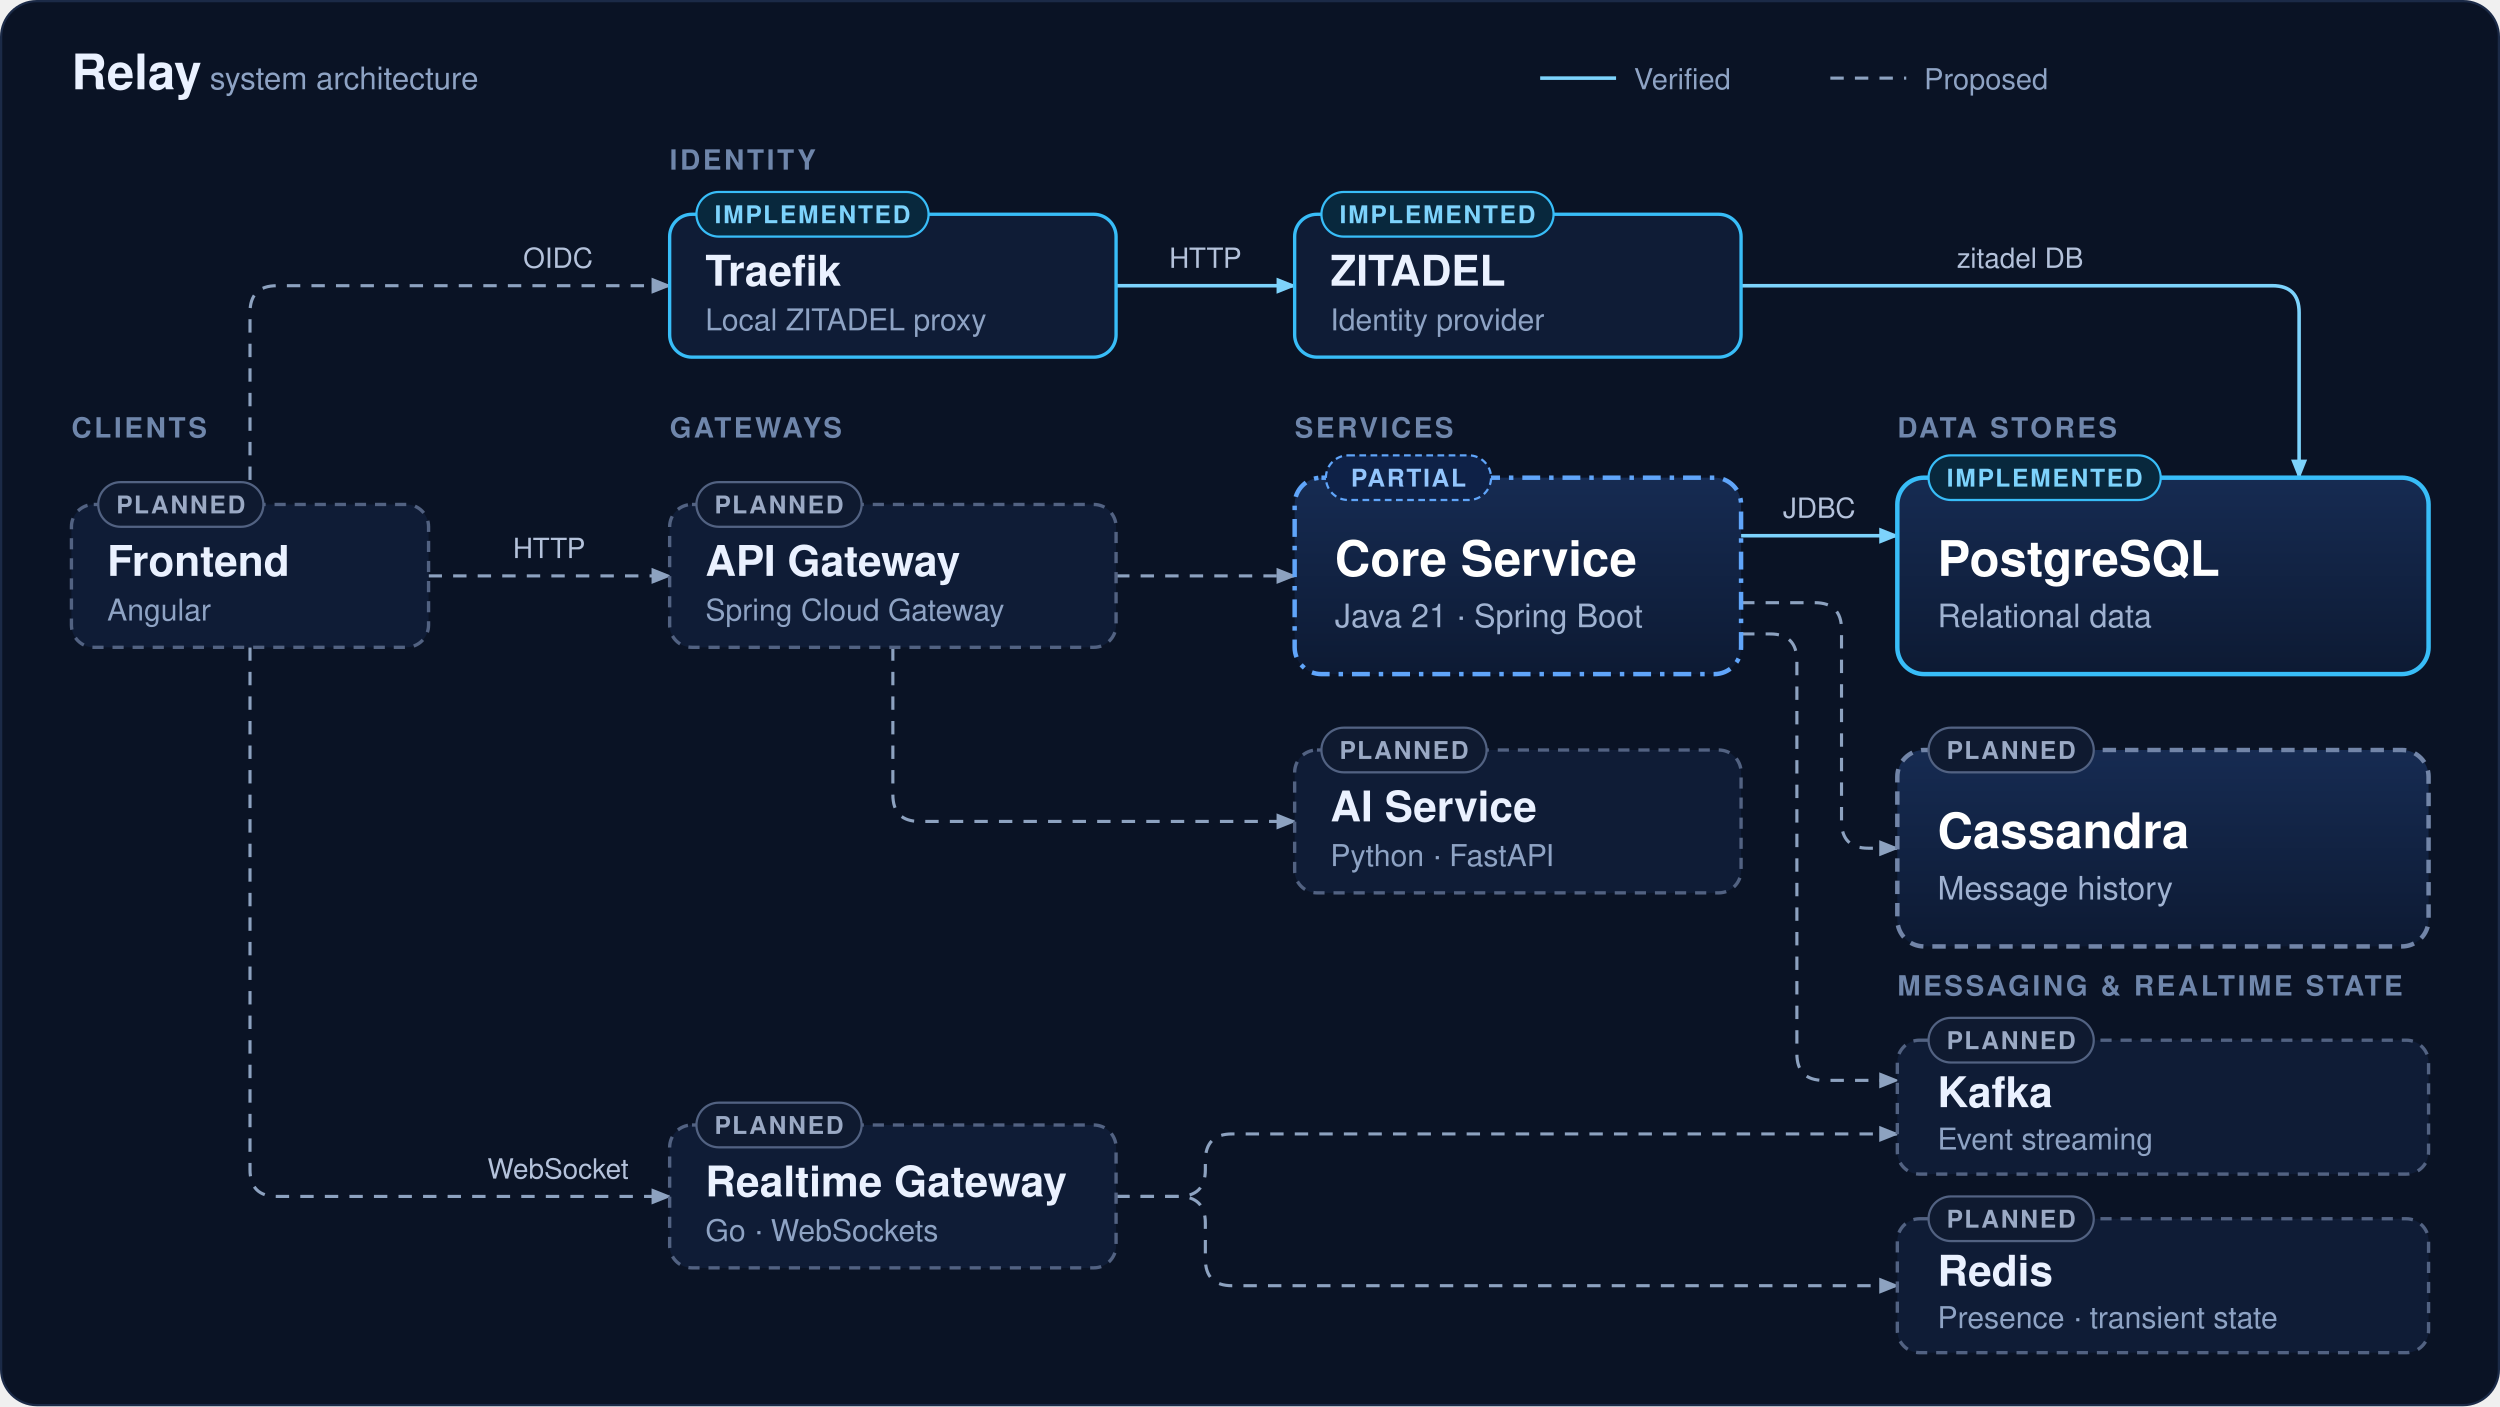
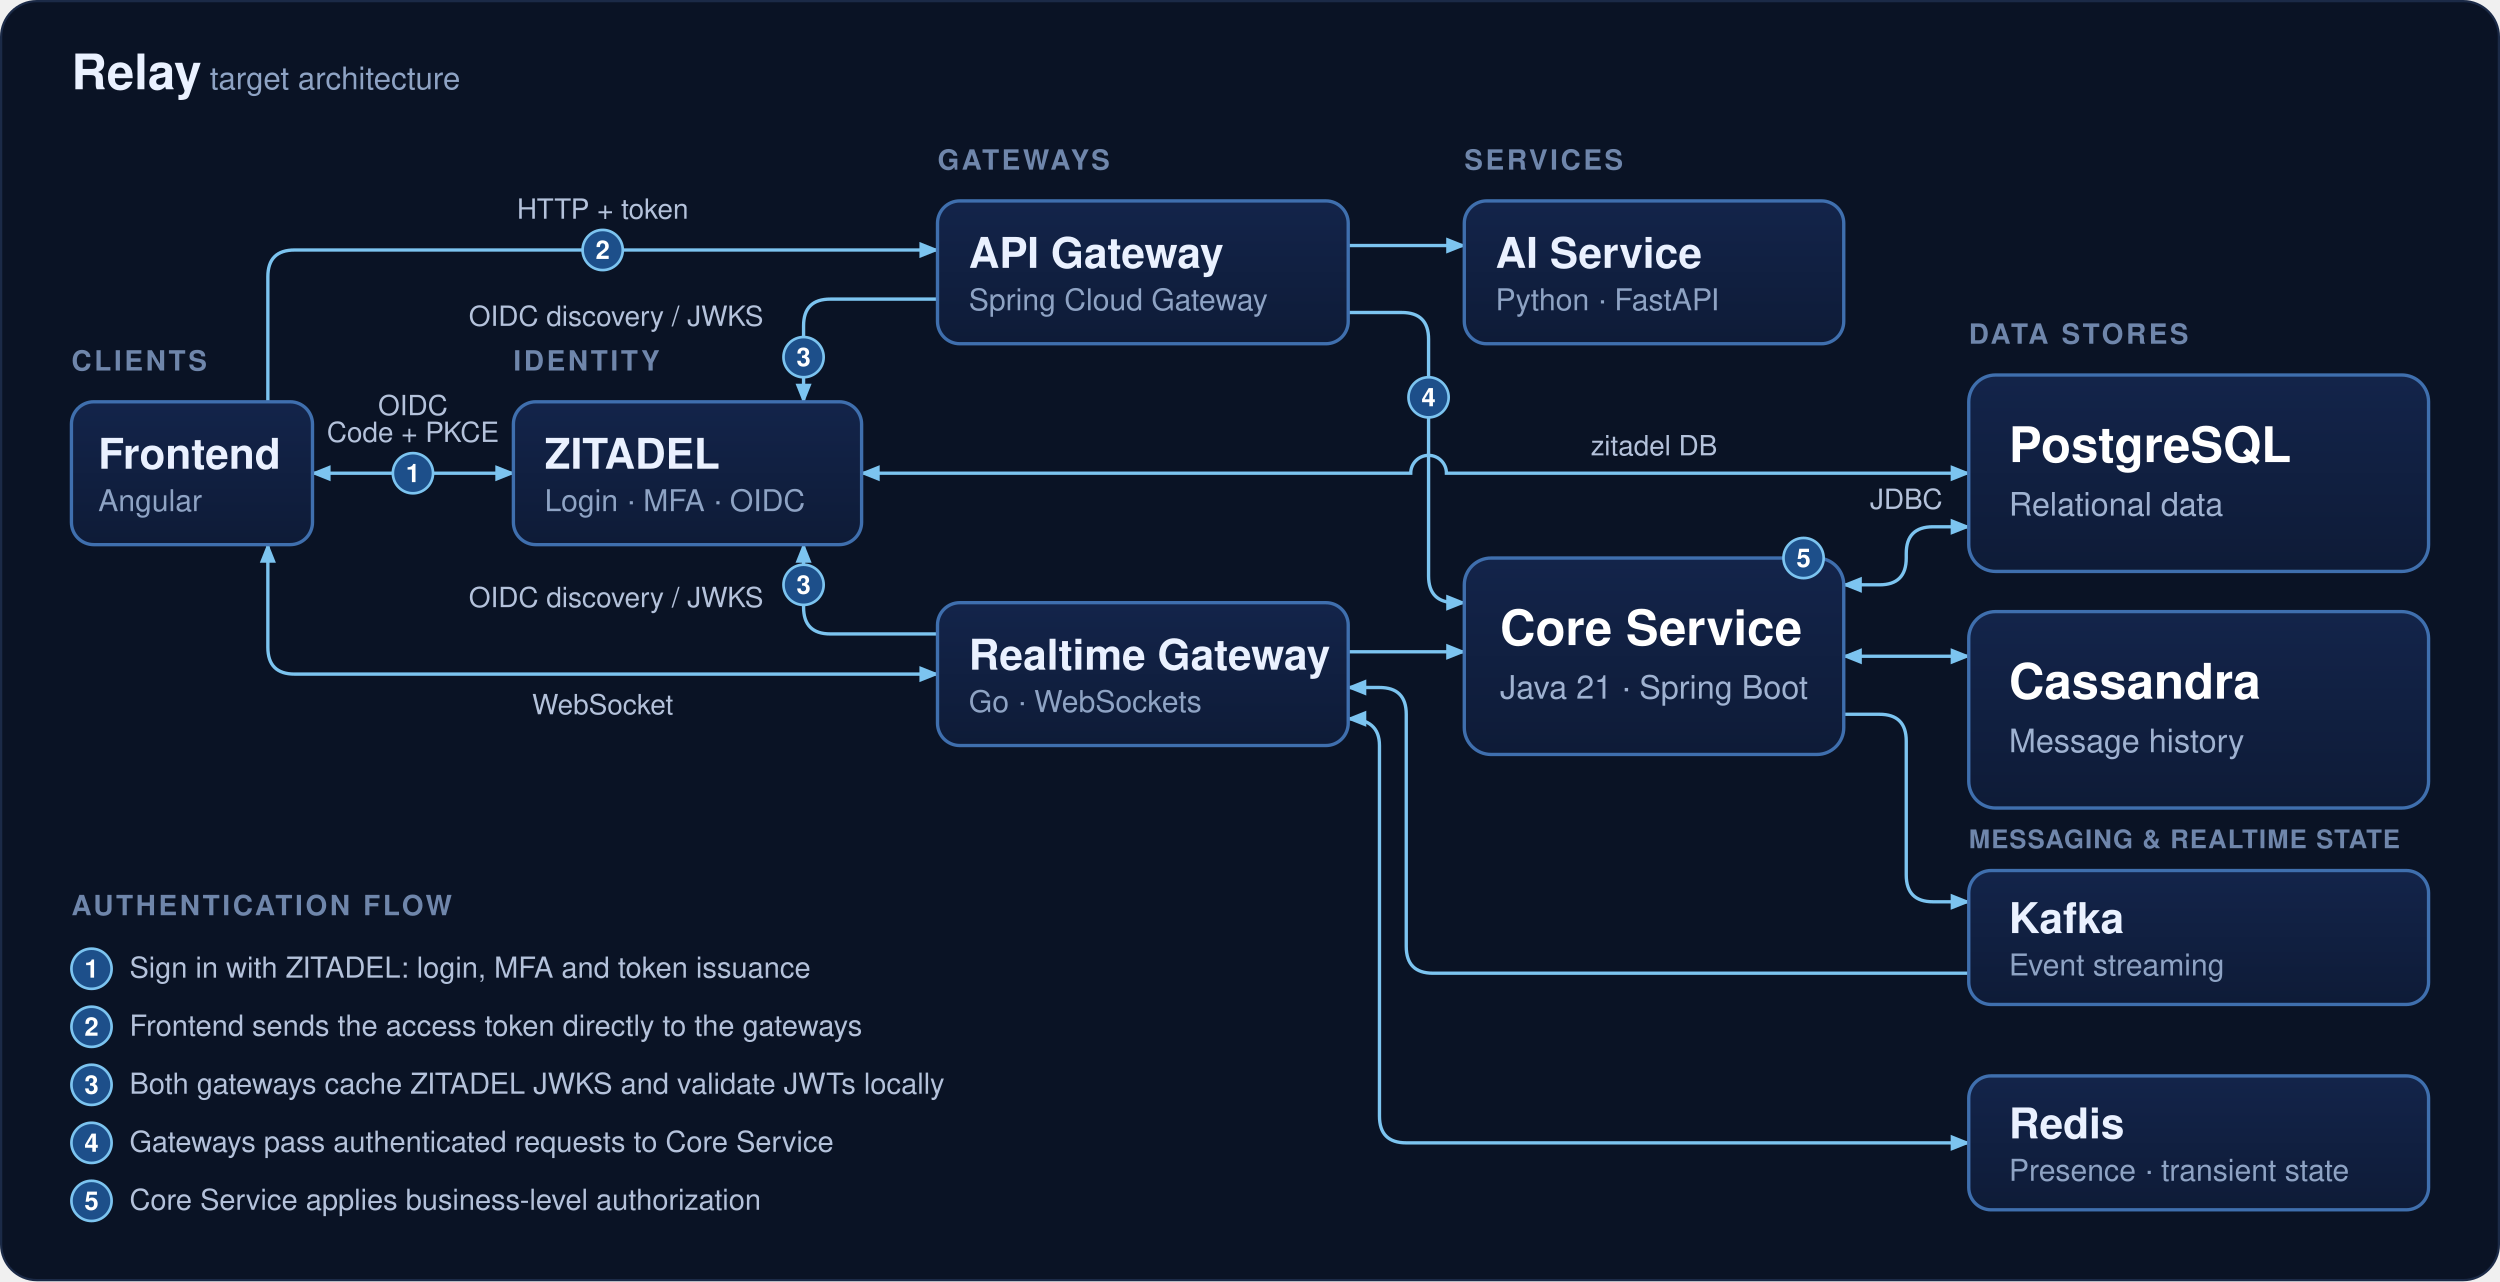
- <svg xmlns="http://www.w3.org/2000/svg" viewBox="0 0 1120 630" width="1120" height="630" role="img" aria-labelledby="t d">
+ <svg xmlns="http://www.w3.org/2000/svg" viewBox="0 0 1120 574" width="1120" height="574" role="img" aria-labelledby="t d">
  <defs>
-     <linearGradient id="hero" x1="0" y1="0" x2="0" y2="1">
-       <stop offset="0" stop-color="#162b52" />
-       <stop offset="1" stop-color="#0d1a33" />
+     <linearGradient id="card-fill" x1="0" y1="0" x2="0" y2="1">
+       <stop offset="0" stop-color="#13244a" />
+       <stop offset="1" stop-color="#0e1b37" />
    </linearGradient>
-     <marker id="arrow-solid" viewBox="0 0 10 10" refX="9" refY="5" markerWidth="9" markerHeight="9" markerUnits="userSpaceOnUse" orient="auto">
-       <path d="M0,1 L10,5 L0,9 z" fill="#7dd3fc" />
+     <marker id="arrow" viewBox="0 0 10 10" refX="9" refY="5" markerWidth="9" markerHeight="9" markerUnits="userSpaceOnUse" orient="auto">
+       <path d="M0,1 L10,5 L0,9 z" fill="#7cc4f0" />
    </marker>
-     <marker id="arrow-dash" viewBox="0 0 10 10" refX="9" refY="5" markerWidth="9" markerHeight="9" markerUnits="userSpaceOnUse" orient="auto">
-       <path d="M0,1 L10,5 L0,9 z" fill="#8da2c0" />
+     <marker id="arrow-start" viewBox="0 0 10 10" refX="1" refY="5" markerWidth="9" markerHeight="9" markerUnits="userSpaceOnUse" orient="auto">
+       <path d="M10,1 L0,5 L10,9 z" fill="#7cc4f0" />
    </marker>
  </defs>
  <style>
    text { font-family: -apple-system, BlinkMacSystemFont, "Segoe UI", Helvetica, Arial, sans-serif; }
    .bg      { fill: #0a1325; stroke: #1b2a47; }
    .title   { fill: #eaf1ff; font-size: 22px; font-weight: 700; }
    .sub     { fill: #8ea3c4; font-size: 14px; }
    .section { fill: #6f86ab; font-size: 12.5px; font-weight: 700; letter-spacing: 1.2px; }
-     .card    { fill: #0f1c36; stroke-width: 1.5; }
-     .hero    { fill: url(#hero); stroke-width: 2; }
+     .card    { fill: url(#card-fill); stroke: #3f6fae; stroke-width: 1.5; }
    .name    { fill: #eaf1ff; font-size: 19px; font-weight: 700; }
    .name-lg { fill: #ffffff; font-size: 22px; font-weight: 700; }
    .role    { fill: #8ea3c4; font-size: 13.5px; }
    .role-lg { fill: #9fb2d1; font-size: 14.5px; }
-     .done    { stroke: #38bdf8; }
-     .part    { stroke: #60a5fa; stroke-dasharray: 8 4 2 4; }
-     .plan    { stroke: #526282; stroke-dasharray: 5 4; }
-     .plan-lg { stroke: #7285a8; stroke-dasharray: 6 4; }
-     .badge-done { fill: #08283d; stroke: #38bdf8; }
-     .badge-part { fill: #0e2147; stroke: #60a5fa; stroke-dasharray: 3 2; }
-     .badge-plan { fill: #0f1a30; stroke: #526282; }
-     .badge-text { font-size: 11px; font-weight: 700; letter-spacing: 0.8px; text-anchor: middle; }
-     .t-done { fill: #7dd3fc; } .t-part { fill: #93c5fd; } .t-plan { fill: #9aa9c4; }
-     .edge-ok  { fill: none; stroke: #7dd3fc; stroke-width: 1.6; marker-end: url(#arrow-solid); }
-     .edge-plan{ fill: none; stroke: #8da2c0; stroke-width: 1.4; stroke-dasharray: 6 5; marker-end: url(#arrow-dash); }
+     .edge    { fill: none; stroke: #7cc4f0; stroke-width: 1.5; marker-end: url(#arrow); }
+     .edge-2way { marker-start: url(#arrow-start); }
+     .step    { fill: #1d4f8a; stroke: #7cc4f0; stroke-width: 1.2; }
+     .step-n  { fill: #ffffff; font-size: 11.5px; font-weight: 700; text-anchor: middle; }
+     .rule    { stroke: #1b2a47; stroke-width: 1; }
+     .flow-h  { fill: #6f86ab; font-size: 12.5px; font-weight: 700; letter-spacing: 1.2px; }
+     .flow-t  { fill: #b4c2db; font-size: 13px; }
    .edge-label { fill: #b4c2db; font-size: 12.5px; text-anchor: middle; }
-     .legend   { fill: #8ea3c4; font-size: 13px; }
  </style>
-   <rect class="bg" x="0.5" y="0.5" width="1119" height="629" rx="16" />
+   <rect class="bg" x="0.5" y="0.5" width="1119" height="573" rx="16" />
  <text class="title" x="32" y="40">Relay</text>
-   <text class="sub" x="94" y="40">system architecture</text>
-   <path class="edge-ok" d="M690,35 H724" style="marker-end:none" />
-   <text class="legend" x="732" y="40">Verified</text>
-   <path class="edge-plan" d="M820,35 H854" style="marker-end:none" />
-   <text class="legend" x="862" y="40">Proposed</text>
-   <text class="section" x="300" y="76">IDENTITY</text>
-   <text class="section" x="32" y="196">CLIENTS</text>
-   <text class="section" x="300" y="196">GATEWAYS</text>
-   <text class="section" x="580" y="196">SERVICES</text>
-   <text class="section" x="850" y="196">DATA STORES</text>
-   <text class="section" x="850" y="446">MESSAGING &amp; REALTIME STATE</text>
-   <path class="edge-plan" d="M112,226 V140 Q112,128 124,128 H300" />
-   <text class="edge-label" x="250" y="120">OIDC</text>
-   <path class="edge-plan" d="M192,258 H300" />
-   <text class="edge-label" x="246" y="250">HTTP</text>
-   <path class="edge-plan" d="M112,290 V524 Q112,536 124,536 H300" />
-   <text class="edge-label" x="250" y="528">WebSocket</text>
-   <path class="edge-ok" d="M500,128 H580" />
-   <text class="edge-label" x="540" y="120">HTTP</text>
-   <path class="edge-ok" d="M780,128 H1018 Q1030,128 1030,140 V214" />
-   <text class="edge-label" x="905" y="120">zitadel DB</text>
-   <path class="edge-plan" d="M500,258 H580" />
-   <path class="edge-plan" d="M400,290 V356 Q400,368 412,368 H580" />
-   <path class="edge-ok" d="M780,240 H850" />
-   <text class="edge-label" x="815" y="232">JDBC</text>
-   <path class="edge-plan" d="M780,270 H813 Q825,270 825,282 V368 Q825,380 837,380 H850" />
-   <path class="edge-plan" d="M780,284 H793 Q805,284 805,296 V472 Q805,484 817,484 H850" />
-   <path class="edge-plan" d="M500,536 H528 Q540,536 540,524 V520 Q540,508 552,508 H850" />
-   <path class="edge-plan" d="M500,536 H528 Q540,536 540,548 V564 Q540,576 552,576 H850" />
-   <rect class="card plan" x="32" y="226" width="160" height="64" rx="10" />
-   <text class="name" x="48" y="258">Frontend</text>
-   <text class="role" x="48" y="278">Angular</text>
-   <rect class="badge-plan" x="44" y="216" width="74" height="20" rx="10" />
-   <text class="badge-text t-plan" x="81" y="230">PLANNED</text>
-   <rect class="card done" x="300" y="96" width="200" height="64" rx="10" />
-   <text class="name" x="316" y="128">Traefik</text>
-   <text class="role" x="316" y="148">Local ZITADEL proxy</text>
-   <rect class="badge-done" x="312" y="86" width="104" height="20" rx="10" />
-   <text class="badge-text t-done" x="364" y="100">IMPLEMENTED</text>
-   <rect class="card done" x="580" y="96" width="200" height="64" rx="10" />
-   <text class="name" x="596" y="128">ZITADEL</text>
-   <text class="role" x="596" y="148">Identity provider</text>
-   <rect class="badge-done" x="592" y="86" width="104" height="20" rx="10" />
-   <text class="badge-text t-done" x="644" y="100">IMPLEMENTED</text>
-   <rect class="card plan" x="300" y="226" width="200" height="64" rx="10" />
-   <text class="name" x="316" y="258">API Gateway</text>
-   <text class="role" x="316" y="278">Spring Cloud Gateway</text>
-   <rect class="badge-plan" x="312" y="216" width="74" height="20" rx="10" />
-   <text class="badge-text t-plan" x="349" y="230">PLANNED</text>
-   <rect class="card plan" x="300" y="504" width="200" height="64" rx="10" />
-   <text class="name" x="316" y="536">Realtime Gateway</text>
-   <text class="role" x="316" y="556">Go · WebSockets</text>
-   <rect class="badge-plan" x="312" y="494" width="74" height="20" rx="10" />
-   <text class="badge-text t-plan" x="349" y="508">PLANNED</text>
-   <rect class="hero part" x="580" y="214" width="200" height="88" rx="12" />
-   <text class="name-lg" x="598" y="258">Core Service</text>
-   <text class="role-lg" x="598" y="281">Java 21 · Spring Boot</text>
-   <rect class="badge-part" x="594" y="204" width="74" height="20" rx="10" />
-   <text class="badge-text t-part" x="631" y="218">PARTIAL</text>
-   <rect class="card plan" x="580" y="336" width="200" height="64" rx="10" />
-   <text class="name" x="596" y="368">AI Service</text>
-   <text class="role" x="596" y="388">Python · FastAPI</text>
-   <rect class="badge-plan" x="592" y="326" width="74" height="20" rx="10" />
-   <text class="badge-text t-plan" x="629" y="340">PLANNED</text>
-   <rect class="hero done" x="850" y="214" width="238" height="88" rx="12" />
-   <text class="name-lg" x="868" y="258">PostgreSQL</text>
-   <text class="role-lg" x="868" y="281">Relational data</text>
-   <rect class="badge-done" x="864" y="204" width="104" height="20" rx="10" />
-   <text class="badge-text t-done" x="916" y="218">IMPLEMENTED</text>
-   <rect class="hero plan-lg" x="850" y="336" width="238" height="88" rx="12" />
-   <text class="name-lg" x="868" y="380">Cassandra</text>
-   <text class="role-lg" x="868" y="403">Message history</text>
-   <rect class="badge-plan" x="864" y="326" width="74" height="20" rx="10" />
-   <text class="badge-text t-plan" x="901" y="340">PLANNED</text>
-   <rect class="card plan" x="850" y="466" width="238" height="60" rx="10" />
-   <text class="name" x="868" y="496">Kafka</text>
-   <text class="role" x="868" y="515">Event streaming</text>
-   <rect class="badge-plan" x="864" y="456" width="74" height="20" rx="10" />
-   <text class="badge-text t-plan" x="901" y="470">PLANNED</text>
-   <rect class="card plan" x="850" y="546" width="238" height="60" rx="10" />
-   <text class="name" x="868" y="576">Redis</text>
-   <text class="role" x="868" y="595">Presence · transient state</text>
-   <rect class="badge-plan" x="864" y="536" width="74" height="20" rx="10" />
-   <text class="badge-text t-plan" x="901" y="550">PLANNED</text>
+   <text class="sub" x="94" y="40">target architecture</text>
+   <text class="section" x="32" y="166">CLIENTS</text>
+   <text class="section" x="230" y="166">IDENTITY</text>
+   <text class="section" x="420" y="76">GATEWAYS</text>
+   <text class="section" x="656" y="76">SERVICES</text>
+   <text class="section" x="882" y="154">DATA STORES</text>
+   <text class="section" x="882" y="380" style="letter-spacing:0.5px;font-size:11.5px">MESSAGING &amp; REALTIME STATE</text>
+   <path class="edge edge-2way" d="M140,212 H230" />
+   <text class="edge-label" x="185" y="186">OIDC</text>
+   <text class="edge-label" x="185" y="198">Code + PKCE</text>
+   <circle class="step" cx="185" cy="212" r="9" />
+   <text class="step-n" x="185" y="216">1</text>
+   <path class="edge" d="M120,180 V124 Q120,112 132,112 H420" />
+   <text class="edge-label" x="270" y="98">HTTP + token</text>
+   <circle class="step" cx="270" cy="112" r="9" />
+   <text class="step-n" x="270" y="116">2</text>
+   <path class="edge edge-2way" d="M120,244 V290 Q120,302 132,302 H420" />
+   <text class="edge-label" x="270" y="320">WebSocket</text>
+   <path class="edge" d="M420,134 H372 Q360,134 360,146 V180" />
+   <text class="edge-label" x="342" y="146" style="text-anchor:end">OIDC discovery / JWKS</text>
+   <circle class="step" cx="360" cy="160" r="9" />
+   <text class="step-n" x="360" y="164">3</text>
+   <path class="edge" d="M420,284 H372 Q360,284 360,272 V244" />
+   <text class="edge-label" x="342" y="272" style="text-anchor:end">OIDC discovery / JWKS</text>
+   <circle class="step" cx="360" cy="262" r="9" />
+   <text class="step-n" x="360" y="266">3</text>
+   <path class="edge edge-2way" d="M386,212 H632 a8,8 0 0 1 16,0 H882" />
+   <text class="edge-label" x="741" y="204">zitadel DB</text>
+   <path class="edge" d="M604,110 H656" />
+   <path class="edge" d="M604,140 H628 Q640,140 640,152 V258 Q640,270 652,270 H656" />
+   <circle class="step" cx="640" cy="178" r="9" />
+   <text class="step-n" x="640" y="182">4</text>
+   <path class="edge" d="M604,292 H656" />
+   <path class="edge" d="M882,436 H642 Q630,436 630,424 V320 Q630,308 618,308 H604" />
+   <path class="edge edge-2way" d="M604,322 Q618,322 618,334 V500 Q618,512 630,512 H882" />
+   <path class="edge edge-2way" d="M826,262 H842 Q854,262 854,250 V248 Q854,236 866,236 H882" />
+   <text class="edge-label" x="854" y="228">JDBC</text>
+   <path class="edge edge-2way" d="M826,294 H882" />
+   <path class="edge" d="M826,320 H842 Q854,320 854,332 V392 Q854,404 866,404 H882" />
+   <rect class="card" x="32" y="180" width="108" height="64" rx="10" />
+   <text class="name" x="44" y="210">Frontend</text>
+   <text class="role" x="44" y="229">Angular</text>
+   <rect class="card" x="230" y="180" width="156" height="64" rx="10" />
+   <text class="name" x="244" y="210">ZITADEL</text>
+   <text class="role" x="244" y="229">Login · MFA · OIDC</text>
+   <rect class="card" x="420" y="90" width="184" height="64" rx="10" />
+   <text class="name" x="434" y="120">API Gateway</text>
+   <text class="role" x="434" y="139">Spring Cloud Gateway</text>
+   <rect class="card" x="420" y="270" width="184" height="64" rx="10" />
+   <text class="name" x="434" y="300">Realtime Gateway</text>
+   <text class="role" x="434" y="319">Go · WebSockets</text>
+   <rect class="card" x="656" y="90" width="170" height="64" rx="10" />
+   <text class="name" x="670" y="120">AI Service</text>
+   <text class="role" x="670" y="139">Python · FastAPI</text>
+   <rect class="card" x="656" y="250" width="170" height="88" rx="12" />
+   <text class="name-lg" x="672" y="289">Core Service</text>
+   <text class="role-lg" x="672" y="313">Java 21 · Spring Boot</text>
+   <circle class="step" cx="808" cy="250" r="9" />
+   <text class="step-n" x="808" y="254">5</text>
+   <rect class="card" x="882" y="168" width="206" height="88" rx="12" />
+   <text class="name-lg" x="900" y="207">PostgreSQL</text>
+   <text class="role-lg" x="900" y="231">Relational data</text>
+   <rect class="card" x="882" y="274" width="206" height="88" rx="12" />
+   <text class="name-lg" x="900" y="313">Cassandra</text>
+   <text class="role-lg" x="900" y="337">Message history</text>
+   <rect class="card" x="882" y="390" width="206" height="60" rx="10" />
+   <text class="name" x="900" y="418">Kafka</text>
+   <text class="role" x="900" y="437">Event streaming</text>
+   <rect class="card" x="882" y="482" width="206" height="60" rx="10" />
+   <text class="name" x="900" y="510">Redis</text>
+   <text class="role" x="900" y="529">Presence · transient state</text>
+   <text class="flow-h" x="32" y="410">AUTHENTICATION FLOW</text>
+   <circle class="step" cx="41" cy="434" r="9" />
+   <text class="step-n" x="41" y="438">1</text>
+   <text class="flow-t" x="58" y="438">Sign in with ZITADEL: login, MFA and token issuance</text>
+   <circle class="step" cx="41" cy="460" r="9" />
+   <text class="step-n" x="41" y="464">2</text>
+   <text class="flow-t" x="58" y="464">Frontend sends the access token directly to the gateways</text>
+   <circle class="step" cx="41" cy="486" r="9" />
+   <text class="step-n" x="41" y="490">3</text>
+   <text class="flow-t" x="58" y="490">Both gateways cache ZITADEL JWKS and validate JWTs locally</text>
+   <circle class="step" cx="41" cy="512" r="9" />
+   <text class="step-n" x="41" y="516">4</text>
+   <text class="flow-t" x="58" y="516">Gateways pass authenticated requests to Core Service</text>
+   <circle class="step" cx="41" cy="538" r="9" />
+   <text class="step-n" x="41" y="542">5</text>
+   <text class="flow-t" x="58" y="542">Core Service applies business-level authorization</text>
</svg>
